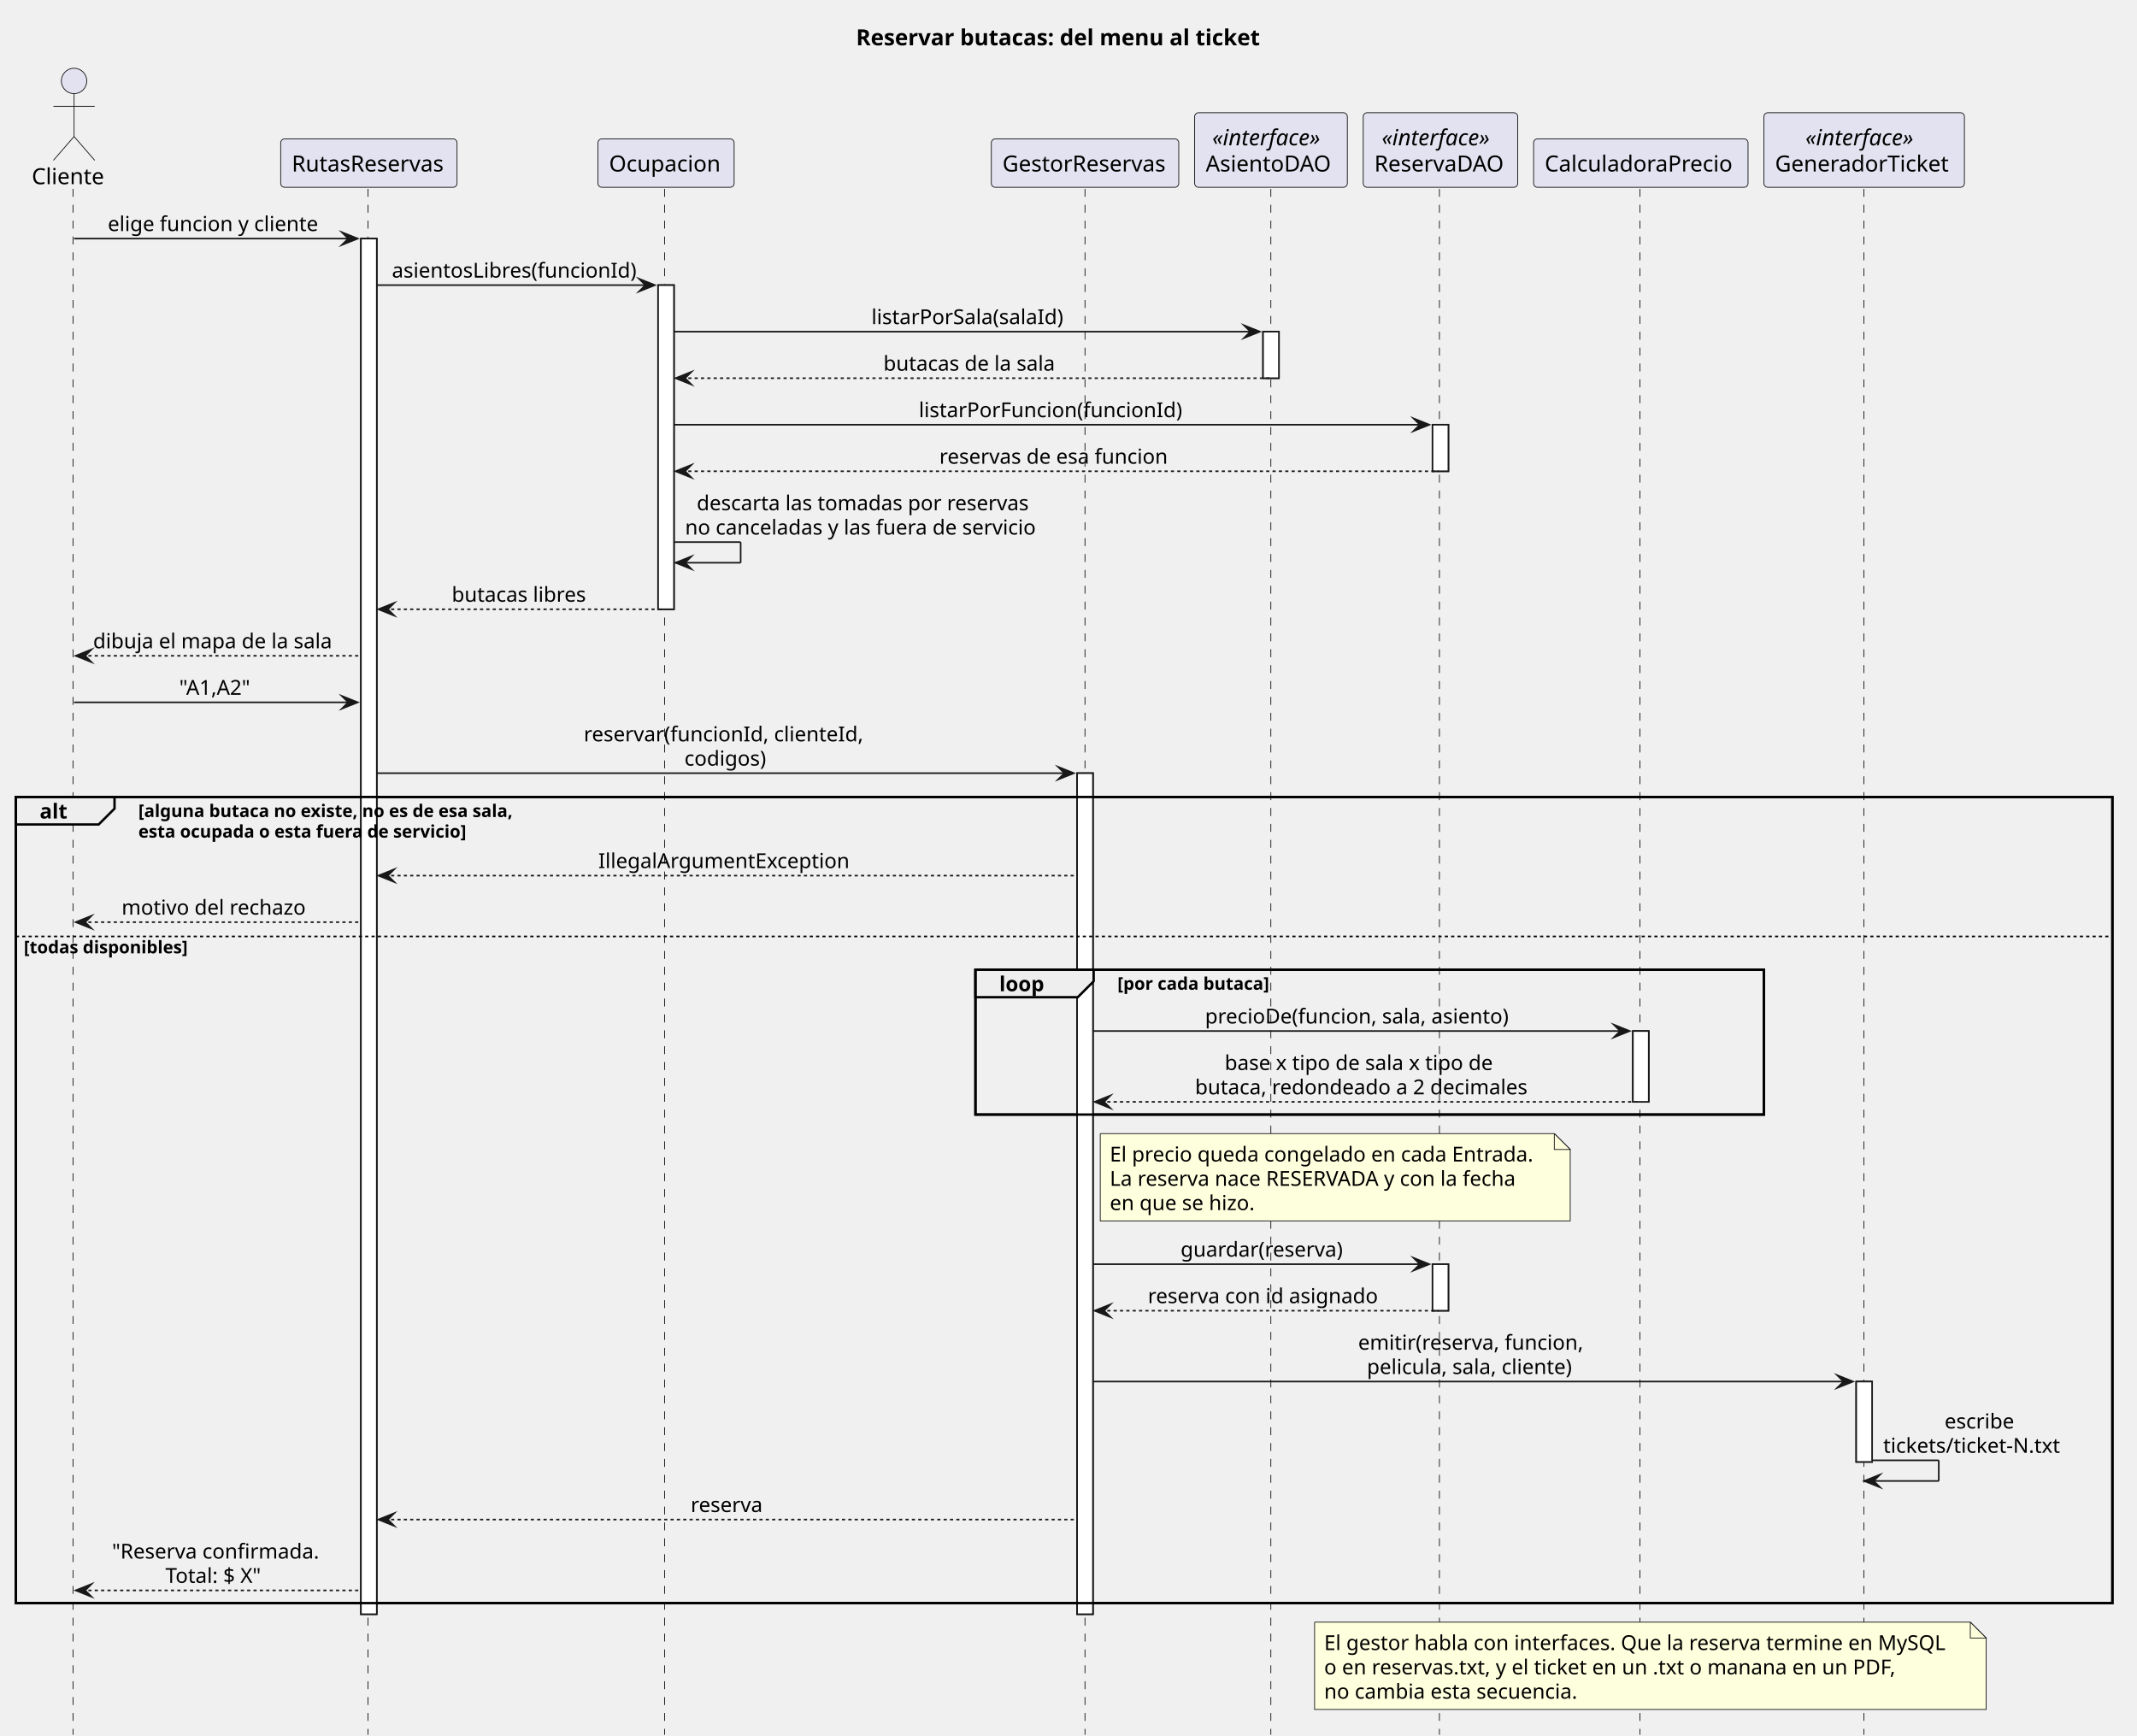
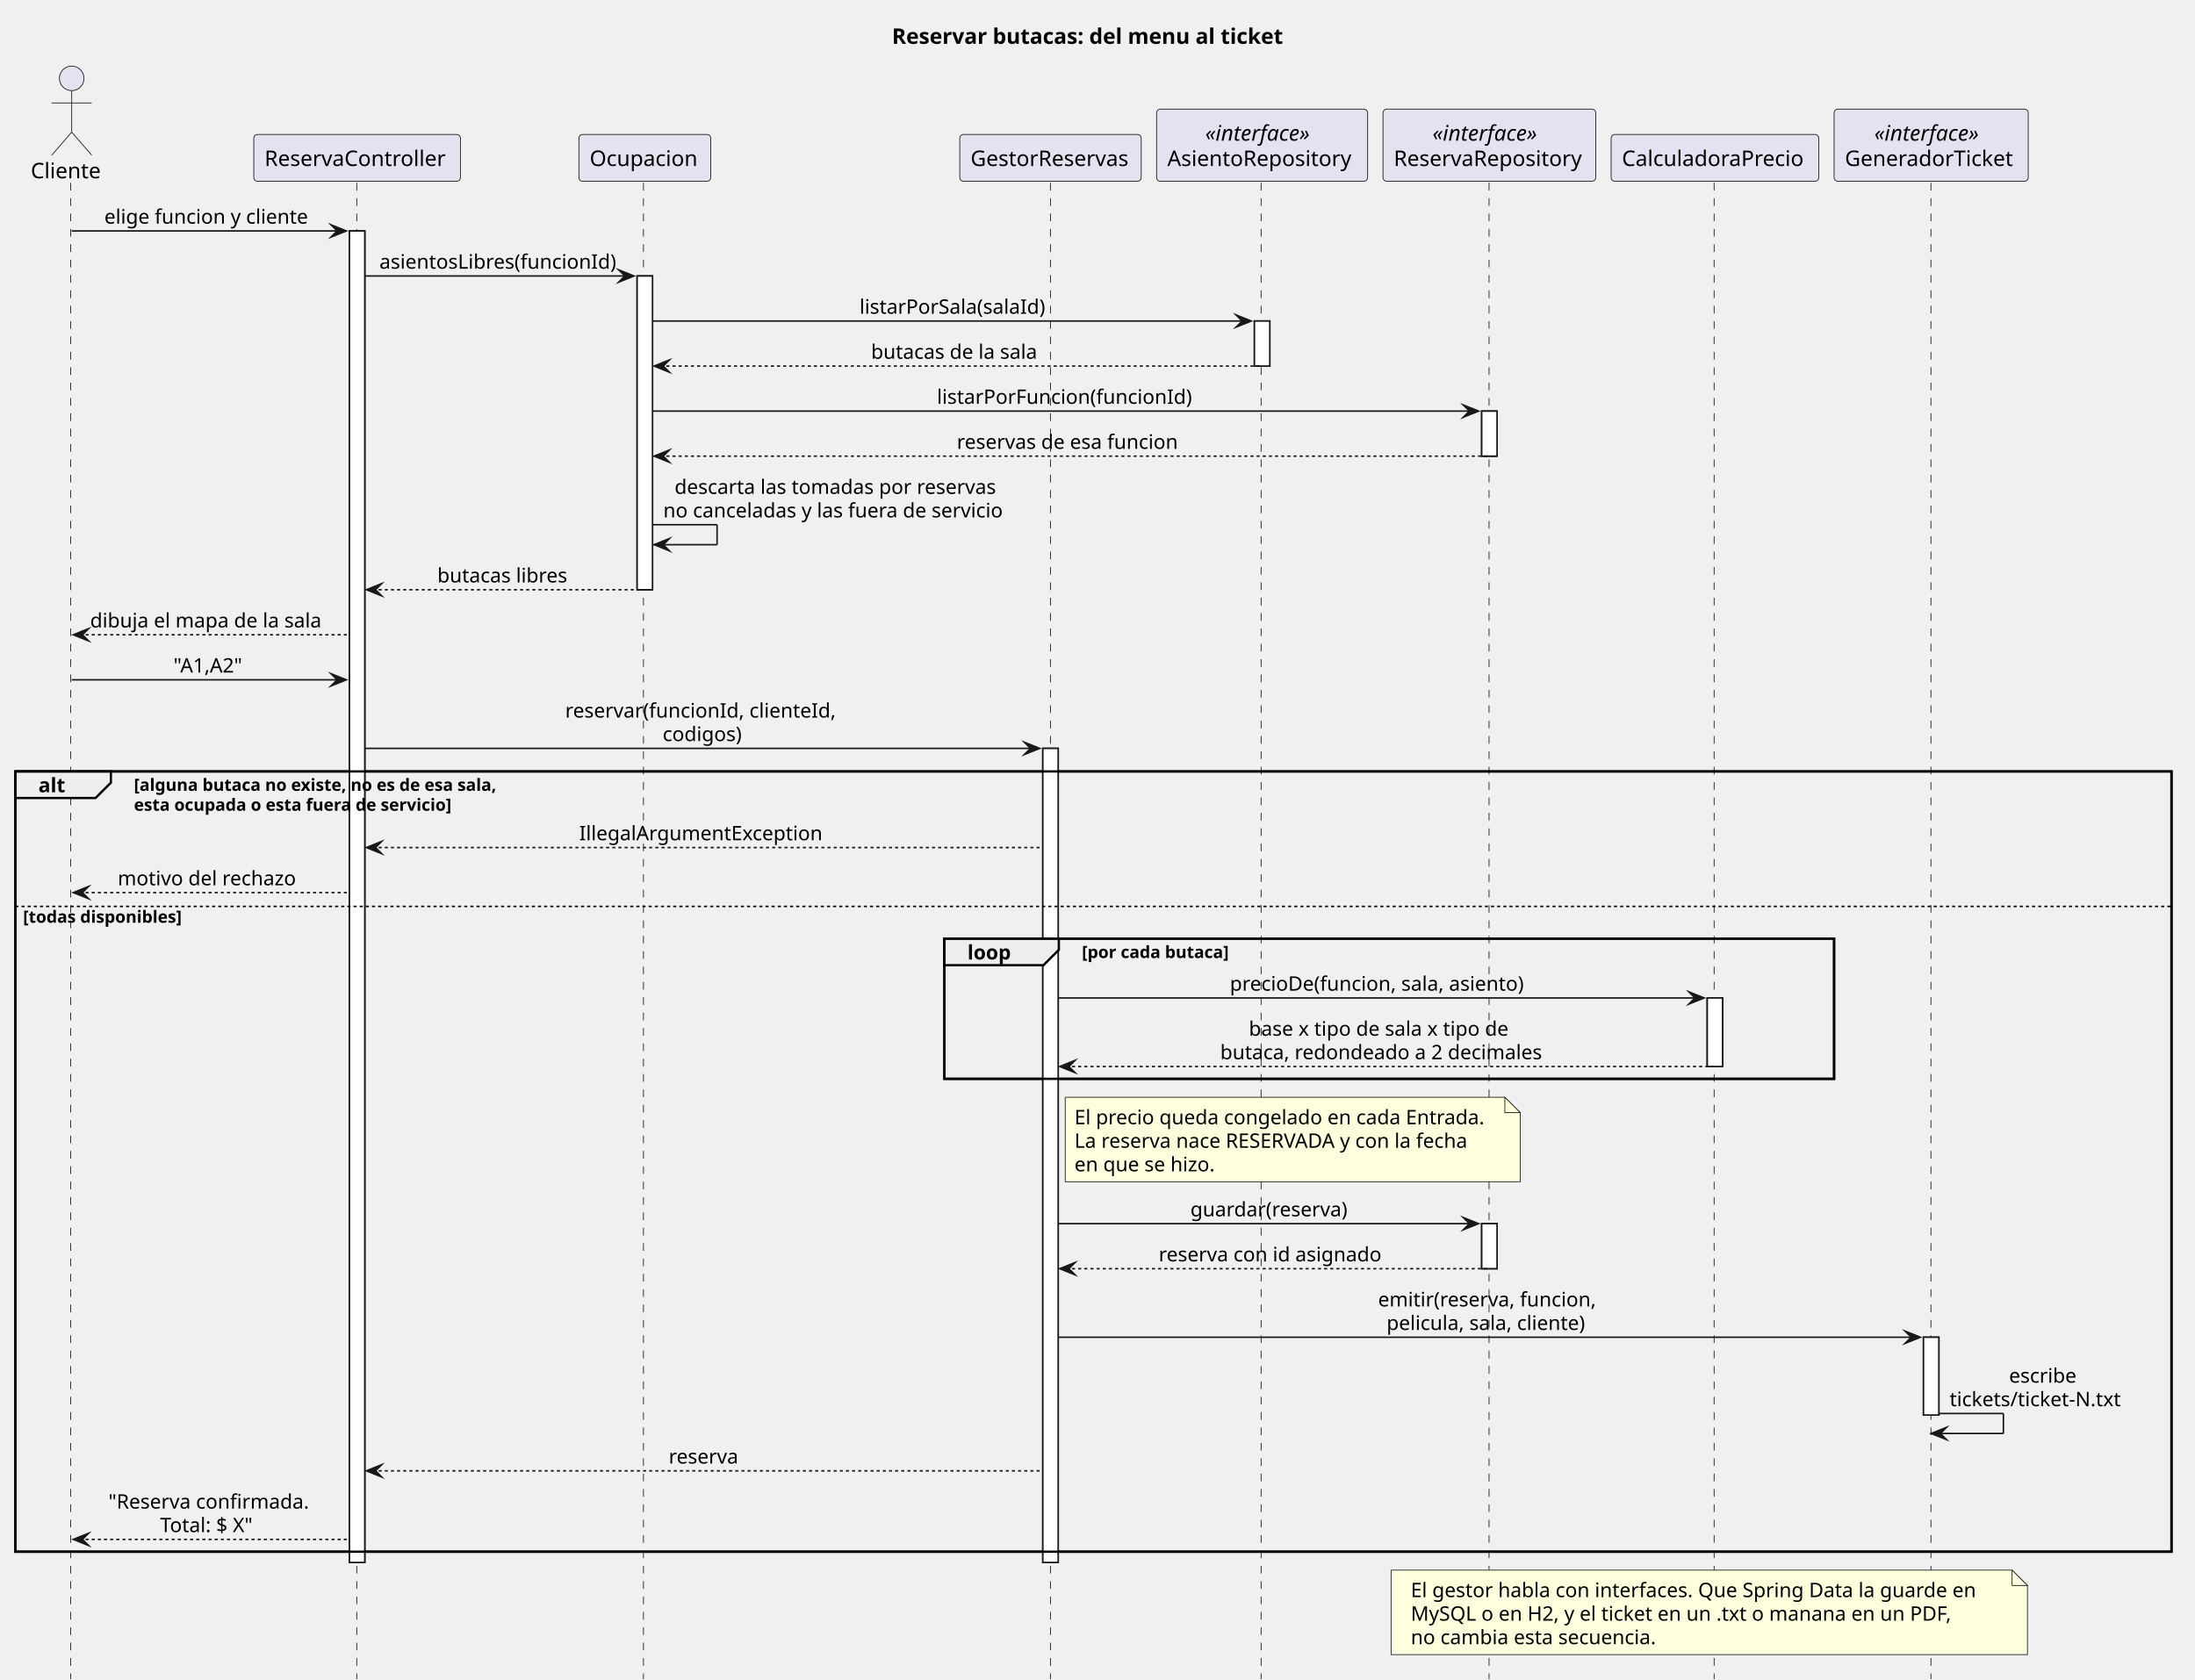
- <svg xmlns="http://www.w3.org/2000/svg" contentStyleType="text/css" data-diagram-type="SEQUENCE" height="1093px" preserveAspectRatio="none" style="width:1346px;height:1093px;background:#FFFFFF;" version="1.1" viewBox="0 0 1346 1093" width="1346px" zoomAndPan="magnify">
+ <svg xmlns="http://www.w3.org/2000/svg" contentStyleType="text/css" data-diagram-type="SEQUENCE" height="1093px" preserveAspectRatio="none" style="width:1428px;height:1093px;background:#FFFFFF;" version="1.1" viewBox="0 0 1428 1093" width="1428px" zoomAndPan="magnify">
  <defs />
  <g>
    <g class="title" data-source-line="1">
-       <text fill="#000000" font-family="sans-serif" font-size="14" font-weight="700" lengthAdjust="spacing" textLength="261.147" x="539.174" y="28.535">Reservar butacas: del menu al ticket</text>
+       <text fill="#000000" font-family="sans-serif" font-size="14" font-weight="700" lengthAdjust="spacing" textLength="261.147" x="580.278" y="28.535">Reservar butacas: del menu al ticket</text>
    </g>
    <g>
      <rect fill="#FFFFFF" height="866.492" style="stroke:#181818;stroke-width:1;" width="10" x="227.325" y="150.287" />
    </g>
    <g>
      <rect fill="#FFFFFF" height="204.174" style="stroke:#181818;stroke-width:1;" width="10" x="414.502" y="179.598" />
    </g>
    <g>
      <rect fill="#FFFFFF" height="529.766" style="stroke:#181818;stroke-width:1;" width="10" x="678.415" y="487.014" />
    </g>
    <g>
-       <rect fill="#FFFFFF" height="29.311" style="stroke:#181818;stroke-width:1;" width="10" x="795.534" y="208.908" />
-     </g>
-     <g>
-       <rect fill="#FFFFFF" height="29.311" style="stroke:#181818;stroke-width:1;" width="10" x="902.286" y="267.529" />
-     </g>
-     <g>
-       <rect fill="#FFFFFF" height="29.311" style="stroke:#181818;stroke-width:1;" width="10" x="902.286" y="796.295" />
-     </g>
-     <g>
-       <rect fill="#FFFFFF" height="44.621" style="stroke:#181818;stroke-width:1;" width="10" x="1028.473" y="649.432" />
-     </g>
-     <g>
-       <rect fill="#FFFFFF" height="50.621" style="stroke:#181818;stroke-width:1;" width="10" x="1169.149" y="870.227" />
-     </g>
-     <rect fill="none" height="507.766" style="stroke:#000000;stroke-width:1.5;" width="1320.494" x="10" y="502.014" />
-     <rect fill="none" height="91.242" style="stroke:#000000;stroke-width:1.5;" width="496.612" x="614.39" y="610.811" />
+       <rect fill="#FFFFFF" height="29.311" style="stroke:#181818;stroke-width:1;" width="10" x="816.086" y="208.908" />
+     </g>
+     <g>
+       <rect fill="#FFFFFF" height="29.311" style="stroke:#181818;stroke-width:1;" width="10" x="963.943" y="267.529" />
+     </g>
+     <g>
+       <rect fill="#FFFFFF" height="29.311" style="stroke:#181818;stroke-width:1;" width="10" x="963.943" y="796.295" />
+     </g>
+     <g>
+       <rect fill="#FFFFFF" height="44.621" style="stroke:#181818;stroke-width:1;" width="10" x="1110.682" y="649.432" />
+     </g>
+     <g>
+       <rect fill="#FFFFFF" height="50.621" style="stroke:#181818;stroke-width:1;" width="10" x="1251.358" y="870.227" />
+     </g>
+     <rect fill="none" height="507.766" style="stroke:#000000;stroke-width:1.5;" width="1402.703" x="10" y="502.014" />
+     <rect fill="none" height="91.242" style="stroke:#000000;stroke-width:1.5;" width="578.821" x="614.39" y="610.811" />
    <g class="participant-lifeline" data-entity-uid="part1" data-qualified-name="Cliente" data-source-line="6" id="part1-lifeline">
      <g>
        <rect fill="#000000" fill-opacity="0" height="973.734" width="8" x="42.652" y="118.977" />
        <line style="stroke:#181818;stroke-width:0.5;stroke-dasharray:5,5;" x1="46" x2="46" y1="118.977" y2="1092.711" />
      </g>
    </g>
    <g class="participant-lifeline" data-entity-uid="part2" data-qualified-name="UI" data-source-line="7" id="part2-lifeline">
      <g>
        <rect fill="#000000" fill-opacity="0" height="973.734" width="8" x="228.325" y="118.977" />
-         <line style="stroke:#181818;stroke-width:0.5;stroke-dasharray:5,5;" x1="231.787" x2="231.787" y1="118.977" y2="1092.711" />
+         <line style="stroke:#181818;stroke-width:0.5;stroke-dasharray:5,5;" x1="232.097" x2="232.097" y1="118.977" y2="1092.711" />
      </g>
    </g>
    <g class="participant-lifeline" data-entity-uid="part3" data-qualified-name="Ocupacion" data-source-line="8" id="part3-lifeline">
      <g>
        <rect fill="#000000" fill-opacity="0" height="973.734" width="8" x="415.502" y="118.977" />
        <line style="stroke:#181818;stroke-width:0.5;stroke-dasharray:5,5;" x1="418.61" x2="418.61" y1="118.977" y2="1092.711" />
      </g>
    </g>
    <g class="participant-lifeline" data-entity-uid="part4" data-qualified-name="Gestor" data-source-line="9" id="part4-lifeline">
      <g>
        <rect fill="#000000" fill-opacity="0" height="973.734" width="8" x="679.415" y="118.977" />
        <line style="stroke:#181818;stroke-width:0.5;stroke-dasharray:5,5;" x1="683.39" x2="683.39" y1="118.977" y2="1092.711" />
      </g>
    </g>
    <g class="participant-lifeline" data-entity-uid="part5" data-qualified-name="Asientos" data-source-line="10" id="part5-lifeline">
      <g>
-         <rect fill="#000000" fill-opacity="0" height="973.734" width="8" x="796.534" y="118.977" />
-         <line style="stroke:#181818;stroke-width:0.5;stroke-dasharray:5,5;" x1="800.439" x2="800.439" y1="118.977" y2="1092.711" />
+         <rect fill="#000000" fill-opacity="0" height="973.734" width="8" x="817.086" y="118.977" />
+         <line style="stroke:#181818;stroke-width:0.5;stroke-dasharray:5,5;" x1="820.439" x2="820.439" y1="118.977" y2="1092.711" />
      </g>
    </g>
    <g class="participant-lifeline" data-entity-uid="part6" data-qualified-name="DAO" data-source-line="11" id="part6-lifeline">
      <g>
-         <rect fill="#000000" fill-opacity="0" height="973.734" width="8" x="903.286" y="118.977" />
-         <line style="stroke:#181818;stroke-width:0.5;stroke-dasharray:5,5;" x1="906.628" x2="906.628" y1="118.977" y2="1092.711" />
+         <rect fill="#000000" fill-opacity="0" height="973.734" width="8" x="964.943" y="118.977" />
+         <line style="stroke:#181818;stroke-width:0.5;stroke-dasharray:5,5;" x1="968.732" x2="968.732" y1="118.977" y2="1092.711" />
      </g>
    </g>
    <g class="participant-lifeline" data-entity-uid="part7" data-qualified-name="Precio" data-source-line="12" id="part7-lifeline">
      <g>
-         <rect fill="#000000" fill-opacity="0" height="973.734" width="8" x="1029.473" y="118.977" />
-         <line style="stroke:#181818;stroke-width:0.5;stroke-dasharray:5,5;" x1="1032.944" x2="1032.944" y1="118.977" y2="1092.711" />
+         <rect fill="#000000" fill-opacity="0" height="973.734" width="8" x="1111.682" y="118.977" />
+         <line style="stroke:#181818;stroke-width:0.5;stroke-dasharray:5,5;" x1="1115.153" x2="1115.153" y1="118.977" y2="1092.711" />
      </g>
    </g>
    <g class="participant-lifeline" data-entity-uid="part8" data-qualified-name="Ticket" data-source-line="13" id="part8-lifeline">
      <g>
-         <rect fill="#000000" fill-opacity="0" height="973.734" width="8" x="1170.149" y="118.977" />
-         <line style="stroke:#181818;stroke-width:0.5;stroke-dasharray:5,5;" x1="1174.002" x2="1174.002" y1="118.977" y2="1092.711" />
+         <rect fill="#000000" fill-opacity="0" height="973.734" width="8" x="1252.358" y="118.977" />
+         <line style="stroke:#181818;stroke-width:0.5;stroke-dasharray:5,5;" x1="1256.211" x2="1256.211" y1="118.977" y2="1092.711" />
      </g>
    </g>
    <g class="participant participant-head" data-entity-uid="part1" data-qualified-name="Cliente" data-source-line="6" id="part1-head">
      <text fill="#000000" font-family="sans-serif" font-size="14" lengthAdjust="spacing" textLength="47.305" x="20" y="116.023">Cliente</text>
      <ellipse cx="46.652" cy="50.988" fill="#E2E2F0" rx="8" ry="8" style="stroke:#181818;stroke-width:0.5;" />
      <path d="M46.652,58.988 L46.652,85.988 M33.652,66.988 L59.652,66.988 M46.652,85.988 L33.652,100.988 M46.652,85.988 L59.652,100.988" fill="none" style="stroke:#181818;stroke-width:0.5;" />
    </g>
    <g class="participant participant-head" data-entity-uid="part2" data-qualified-name="UI" data-source-line="7" id="part2-head">
-       <rect fill="#E2E2F0" height="30.488" rx="2.5" ry="2.5" style="stroke:#181818;stroke-width:0.5;" width="111.077" x="176.787" y="87.488" />
-       <text fill="#000000" font-family="sans-serif" font-size="14" lengthAdjust="spacing" textLength="97.077" x="183.787" y="108.023">RutasReservas</text>
+       <rect fill="#E2E2F0" height="30.488" rx="2.5" ry="2.5" style="stroke:#181818;stroke-width:0.5;" width="134.456" x="165.097" y="87.488" />
+       <text fill="#000000" font-family="sans-serif" font-size="14" lengthAdjust="spacing" textLength="120.456" x="172.097" y="108.023">ReservaController</text>
    </g>
    <g class="participant participant-head" data-entity-uid="part3" data-qualified-name="Ocupacion" data-source-line="8" id="part3-head">
      <rect fill="#E2E2F0" height="30.488" rx="2.5" ry="2.5" style="stroke:#181818;stroke-width:0.5;" width="85.784" x="376.61" y="87.488" />
      <text fill="#000000" font-family="sans-serif" font-size="14" lengthAdjust="spacing" textLength="71.784" x="383.61" y="108.023">Ocupacion</text>
    </g>
    <g class="participant participant-head" data-entity-uid="part4" data-qualified-name="Gestor" data-source-line="9" id="part4-head">
      <rect fill="#E2E2F0" height="30.488" rx="2.5" ry="2.5" style="stroke:#181818;stroke-width:0.5;" width="118.05" x="624.39" y="87.488" />
      <text fill="#000000" font-family="sans-serif" font-size="14" lengthAdjust="spacing" textLength="104.05" x="631.39" y="108.023">GestorReservas</text>
    </g>
    <g class="participant participant-head" data-entity-uid="part5" data-qualified-name="Asientos" data-source-line="10" id="part5-head">
-       <rect fill="#E2E2F0" height="46.977" rx="2.5" ry="2.5" style="stroke:#181818;stroke-width:0.5;" width="96.189" x="752.439" y="71" />
-       <text fill="#000000" font-family="sans-serif" font-size="14" font-style="italic" lengthAdjust="spacing" textLength="74.019" x="763.524" y="91.535">«interface»</text>
-       <text fill="#000000" font-family="sans-serif" font-size="14" lengthAdjust="spacing" textLength="82.189" x="759.439" y="108.023">AsientoDAO</text>
+       <rect fill="#E2E2F0" height="46.977" rx="2.5" ry="2.5" style="stroke:#181818;stroke-width:0.5;" width="137.293" x="752.439" y="71" />
+       <text fill="#000000" font-family="sans-serif" font-size="14" font-style="italic" lengthAdjust="spacing" textLength="74.019" x="784.076" y="91.535">«interface»</text>
+       <text fill="#000000" font-family="sans-serif" font-size="14" lengthAdjust="spacing" textLength="123.293" x="759.439" y="108.023">AsientoRepository</text>
    </g>
    <g class="participant participant-head" data-entity-uid="part6" data-qualified-name="DAO" data-source-line="11" id="part6-head">
-       <rect fill="#E2E2F0" height="46.977" rx="2.5" ry="2.5" style="stroke:#181818;stroke-width:0.5;" width="97.316" x="858.628" y="71" />
-       <text fill="#000000" font-family="sans-serif" font-size="14" font-style="italic" lengthAdjust="spacing" textLength="74.019" x="870.276" y="91.535">«interface»</text>
-       <text fill="#000000" font-family="sans-serif" font-size="14" lengthAdjust="spacing" textLength="83.316" x="865.628" y="108.023">ReservaDAO</text>
+       <rect fill="#E2E2F0" height="46.977" rx="2.5" ry="2.5" style="stroke:#181818;stroke-width:0.5;" width="138.421" x="899.732" y="71" />
+       <text fill="#000000" font-family="sans-serif" font-size="14" font-style="italic" lengthAdjust="spacing" textLength="74.019" x="931.933" y="91.535">«interface»</text>
+       <text fill="#000000" font-family="sans-serif" font-size="14" lengthAdjust="spacing" textLength="124.421" x="906.732" y="108.023">ReservaRepository</text>
    </g>
    <g class="participant participant-head" data-entity-uid="part7" data-qualified-name="Precio" data-source-line="12" id="part7-head">
-       <rect fill="#E2E2F0" height="30.488" rx="2.5" ry="2.5" style="stroke:#181818;stroke-width:0.5;" width="135.058" x="965.944" y="87.488" />
-       <text fill="#000000" font-family="sans-serif" font-size="14" lengthAdjust="spacing" textLength="121.058" x="972.944" y="108.023">CalculadoraPrecio</text>
+       <rect fill="#E2E2F0" height="30.488" rx="2.5" ry="2.5" style="stroke:#181818;stroke-width:0.5;" width="135.058" x="1048.153" y="87.488" />
+       <text fill="#000000" font-family="sans-serif" font-size="14" lengthAdjust="spacing" textLength="121.058" x="1055.153" y="108.023">CalculadoraPrecio</text>
    </g>
    <g class="participant participant-head" data-entity-uid="part8" data-qualified-name="Ticket" data-source-line="13" id="part8-head">
-       <rect fill="#E2E2F0" height="46.977" rx="2.5" ry="2.5" style="stroke:#181818;stroke-width:0.5;" width="126.294" x="1111.002" y="71" />
-       <text fill="#000000" font-family="sans-serif" font-size="14" font-style="italic" lengthAdjust="spacing" textLength="74.019" x="1137.139" y="91.535">«interface»</text>
-       <text fill="#000000" font-family="sans-serif" font-size="14" lengthAdjust="spacing" textLength="112.294" x="1118.002" y="108.023">GeneradorTicket</text>
+       <rect fill="#E2E2F0" height="46.977" rx="2.5" ry="2.5" style="stroke:#181818;stroke-width:0.5;" width="126.294" x="1193.211" y="71" />
+       <text fill="#000000" font-family="sans-serif" font-size="14" font-style="italic" lengthAdjust="spacing" textLength="74.019" x="1219.348" y="91.535">«interface»</text>
+       <text fill="#000000" font-family="sans-serif" font-size="14" lengthAdjust="spacing" textLength="112.294" x="1200.211" y="108.023">GeneradorTicket</text>
    </g>
    <g>
      <rect fill="#FFFFFF" height="866.492" style="stroke:#181818;stroke-width:1;" width="10" x="227.325" y="150.287" />
    </g>
    <g>
      <rect fill="#FFFFFF" height="204.174" style="stroke:#181818;stroke-width:1;" width="10" x="414.502" y="179.598" />
    </g>
    <g>
      <rect fill="#FFFFFF" height="529.766" style="stroke:#181818;stroke-width:1;" width="10" x="678.415" y="487.014" />
    </g>
    <g>
-       <rect fill="#FFFFFF" height="29.311" style="stroke:#181818;stroke-width:1;" width="10" x="795.534" y="208.908" />
-     </g>
-     <g>
-       <rect fill="#FFFFFF" height="29.311" style="stroke:#181818;stroke-width:1;" width="10" x="902.286" y="267.529" />
-     </g>
-     <g>
-       <rect fill="#FFFFFF" height="29.311" style="stroke:#181818;stroke-width:1;" width="10" x="902.286" y="796.295" />
-     </g>
-     <g>
-       <rect fill="#FFFFFF" height="44.621" style="stroke:#181818;stroke-width:1;" width="10" x="1028.473" y="649.432" />
-     </g>
-     <g>
-       <rect fill="#FFFFFF" height="50.621" style="stroke:#181818;stroke-width:1;" width="10" x="1169.149" y="870.227" />
+       <rect fill="#FFFFFF" height="29.311" style="stroke:#181818;stroke-width:1;" width="10" x="816.086" y="208.908" />
+     </g>
+     <g>
+       <rect fill="#FFFFFF" height="29.311" style="stroke:#181818;stroke-width:1;" width="10" x="963.943" y="267.529" />
+     </g>
+     <g>
+       <rect fill="#FFFFFF" height="29.311" style="stroke:#181818;stroke-width:1;" width="10" x="963.943" y="796.295" />
+     </g>
+     <g>
+       <rect fill="#FFFFFF" height="44.621" style="stroke:#181818;stroke-width:1;" width="10" x="1110.682" y="649.432" />
+     </g>
+     <g>
+       <rect fill="#FFFFFF" height="50.621" style="stroke:#181818;stroke-width:1;" width="10" x="1251.358" y="870.227" />
    </g>
    <g class="message" data-entity-1="part1" data-entity-2="part2" data-source-line="15" id="msg1">
      <polygon fill="#181818" points="215.325,146.287,225.325,150.287,215.325,154.287,219.325,150.287" style="stroke:#181818;stroke-width:1;stroke-linejoin:miter;stroke-miterlimit:10;" />
      <line style="stroke:#181818;stroke-width:1;" x1="46.652" x2="221.325" y1="150.287" y2="150.287" />
      <text fill="#000000" font-family="sans-serif" font-size="13" lengthAdjust="spacing" textLength="138.214" x="67.882" y="145.545">elige funcion y cliente</text>
    </g>
    <g class="message" data-entity-1="part2" data-entity-2="part3" data-source-line="18" id="msg2">
      <polygon fill="#181818" points="402.502,175.598,412.502,179.598,402.502,183.598,406.502,179.598" style="stroke:#181818;stroke-width:1;stroke-linejoin:miter;stroke-miterlimit:10;" />
      <line style="stroke:#181818;stroke-width:1;" x1="237.325" x2="408.502" y1="179.598" y2="179.598" />
      <text fill="#000000" font-family="sans-serif" font-size="13" lengthAdjust="spacing" textLength="158.177" x="246.825" y="174.856">asientosLibres(funcionId)</text>
    </g>
    <g class="message" data-entity-1="part3" data-entity-2="part5" data-source-line="20" id="msg3">
-       <polygon fill="#181818" points="783.534,204.908,793.534,208.908,783.534,212.908,787.534,208.908" style="stroke:#181818;stroke-width:1;stroke-linejoin:miter;stroke-miterlimit:10;" />
-       <line style="stroke:#181818;stroke-width:1;" x1="424.502" x2="789.534" y1="208.908" y2="208.908" />
-       <text fill="#000000" font-family="sans-serif" font-size="13" lengthAdjust="spacing" textLength="122.237" x="548.9" y="204.166">listarPorSala(salaId)</text>
+       <polygon fill="#181818" points="804.086,204.908,814.086,208.908,804.086,212.908,808.086,208.908" style="stroke:#181818;stroke-width:1;stroke-linejoin:miter;stroke-miterlimit:10;" />
+       <line style="stroke:#181818;stroke-width:1;" x1="424.502" x2="810.086" y1="208.908" y2="208.908" />
+       <text fill="#000000" font-family="sans-serif" font-size="13" lengthAdjust="spacing" textLength="122.237" x="559.176" y="204.166">listarPorSala(salaId)</text>
    </g>
    <g class="message" data-entity-1="part5" data-entity-2="part3" data-source-line="22" id="msg4">
      <polygon fill="#181818" points="435.502,234.219,425.502,238.219,435.502,242.219,431.502,238.219" style="stroke:#181818;stroke-width:1;stroke-linejoin:miter;stroke-miterlimit:10;" />
-       <line style="stroke:#181818;stroke-width:1;stroke-dasharray:2,2;" x1="429.502" x2="799.534" y1="238.219" y2="238.219" />
-       <text fill="#000000" font-family="sans-serif" font-size="13" lengthAdjust="spacing" textLength="112.201" x="556.418" y="233.477">butacas de la sala</text>
+       <line style="stroke:#181818;stroke-width:1;stroke-dasharray:2,2;" x1="429.502" x2="820.086" y1="238.219" y2="238.219" />
+       <text fill="#000000" font-family="sans-serif" font-size="13" lengthAdjust="spacing" textLength="112.201" x="566.694" y="233.477">butacas de la sala</text>
    </g>
    <g class="message" data-entity-1="part3" data-entity-2="part6" data-source-line="24" id="msg5">
-       <polygon fill="#181818" points="890.286,263.529,900.286,267.529,890.286,271.529,894.286,267.529" style="stroke:#181818;stroke-width:1;stroke-linejoin:miter;stroke-miterlimit:10;" />
-       <line style="stroke:#181818;stroke-width:1;" x1="424.502" x2="896.286" y1="267.529" y2="267.529" />
-       <text fill="#000000" font-family="sans-serif" font-size="13" lengthAdjust="spacing" textLength="169.336" x="578.726" y="262.787">listarPorFuncion(funcionId)</text>
+       <polygon fill="#181818" points="951.943,263.529,961.943,267.529,951.943,271.529,955.943,267.529" style="stroke:#181818;stroke-width:1;stroke-linejoin:miter;stroke-miterlimit:10;" />
+       <line style="stroke:#181818;stroke-width:1;" x1="424.502" x2="957.943" y1="267.529" y2="267.529" />
+       <text fill="#000000" font-family="sans-serif" font-size="13" lengthAdjust="spacing" textLength="169.336" x="609.554" y="262.787">listarPorFuncion(funcionId)</text>
    </g>
    <g class="message" data-entity-1="part6" data-entity-2="part3" data-source-line="26" id="msg6">
      <polygon fill="#181818" points="435.502,292.84,425.502,296.84,435.502,300.84,431.502,296.84" style="stroke:#181818;stroke-width:1;stroke-linejoin:miter;stroke-miterlimit:10;" />
-       <line style="stroke:#181818;stroke-width:1;stroke-dasharray:2,2;" x1="429.502" x2="906.286" y1="296.84" y2="296.84" />
-       <text fill="#000000" font-family="sans-serif" font-size="13" lengthAdjust="spacing" textLength="148.484" x="591.652" y="292.098">reservas de esa funcion</text>
+       <line style="stroke:#181818;stroke-width:1;stroke-dasharray:2,2;" x1="429.502" x2="967.943" y1="296.84" y2="296.84" />
+       <text fill="#000000" font-family="sans-serif" font-size="13" lengthAdjust="spacing" textLength="148.484" x="622.481" y="292.098">reservas de esa funcion</text>
    </g>
    <g class="message" data-entity-1="part3" data-entity-2="part3" data-source-line="28" id="msg7">
      <line style="stroke:#181818;stroke-width:1;" x1="424.502" x2="466.502" y1="341.461" y2="341.461" />
      <line style="stroke:#181818;stroke-width:1;" x1="466.502" x2="466.502" y1="341.461" y2="354.461" />
      <line style="stroke:#181818;stroke-width:1;" x1="425.502" x2="466.502" y1="354.461" y2="354.461" />
      <polygon fill="#181818" points="435.502,350.461,425.502,354.461,435.502,358.461,431.502,354.461" style="stroke:#181818;stroke-width:1;stroke-linejoin:miter;stroke-miterlimit:10;" />
      <text fill="#000000" font-family="sans-serif" font-size="13" lengthAdjust="spacing" textLength="215.192" x="438.863" y="321.408">descarta las tomadas por reservas</text>
      <text fill="#000000" font-family="sans-serif" font-size="13" lengthAdjust="spacing" textLength="229.912" x="431.502" y="336.719">no canceladas y las fuera de servicio</text>
    </g>
    <g class="message" data-entity-1="part3" data-entity-2="part2" data-source-line="29" id="msg8">
      <polygon fill="#181818" points="248.325,379.772,238.325,383.772,248.325,387.772,244.325,383.772" style="stroke:#181818;stroke-width:1;stroke-linejoin:miter;stroke-miterlimit:10;" />
      <line style="stroke:#181818;stroke-width:1;stroke-dasharray:2,2;" x1="242.325" x2="418.502" y1="383.772" y2="383.772" />
      <text fill="#000000" font-family="sans-serif" font-size="13" lengthAdjust="spacing" textLength="87.756" x="284.536" y="379.029">butacas libres</text>
    </g>
    <g class="message" data-entity-1="part2" data-entity-2="part1" data-source-line="32" id="msg9">
      <polygon fill="#181818" points="57.652,409.082,47.652,413.082,57.652,417.082,53.652,413.082" style="stroke:#181818;stroke-width:1;stroke-linejoin:miter;stroke-miterlimit:10;" />
      <line style="stroke:#181818;stroke-width:1;stroke-dasharray:2,2;" x1="51.652" x2="226.325" y1="413.082" y2="413.082" />
      <text fill="#000000" font-family="sans-serif" font-size="13" lengthAdjust="spacing" textLength="156.673" x="58.652" y="408.34">dibuja el mapa de la sala</text>
    </g>
    <g class="message" data-entity-1="part1" data-entity-2="part2" data-source-line="33" id="msg10">
      <polygon fill="#181818" points="215.325,438.393,225.325,442.393,215.325,446.393,219.325,442.393" style="stroke:#181818;stroke-width:1;stroke-linejoin:miter;stroke-miterlimit:10;" />
      <line style="stroke:#181818;stroke-width:1;" x1="46.652" x2="221.325" y1="442.393" y2="442.393" />
      <text fill="#000000" font-family="sans-serif" font-size="13" lengthAdjust="spacing" textLength="48.204" x="112.887" y="437.65">"A1,A2"</text>
    </g>
    <g class="message" data-entity-1="part2" data-entity-2="part4" data-source-line="35" id="msg11">
      <polygon fill="#181818" points="666.415,483.014,676.415,487.014,666.415,491.014,670.415,487.014" style="stroke:#181818;stroke-width:1;stroke-linejoin:miter;stroke-miterlimit:10;" />
      <line style="stroke:#181818;stroke-width:1;" x1="237.325" x2="672.415" y1="487.014" y2="487.014" />
      <text fill="#000000" font-family="sans-serif" font-size="13" lengthAdjust="spacing" textLength="180.375" x="367.682" y="466.961">reservar(funcionId, clienteId,</text>
      <text fill="#000000" font-family="sans-serif" font-size="13" lengthAdjust="spacing" textLength="53.53" x="431.105" y="482.272">codigos)</text>
    </g>
    <path d="M10,502.014 L72.139,502.014 L72.139,509.324 L62.139,519.324 L10,519.324 L10,502.014" fill="#EEEEEE" style="stroke:#000000;stroke-width:1.5;" />
-     <rect fill="none" height="507.766" style="stroke:#000000;stroke-width:1.5;" width="1320.494" x="10" y="502.014" />
+     <rect fill="none" height="507.766" style="stroke:#000000;stroke-width:1.5;" width="1402.703" x="10" y="502.014" />
    <text fill="#000000" font-family="sans-serif" font-size="13" font-weight="700" lengthAdjust="spacing" textLength="17.139" x="25" y="515.582">alt</text>
    <text fill="#000000" font-family="sans-serif" font-size="11" font-weight="700" lengthAdjust="spacing" textLength="244.895" x="87.139" y="514.648">[alguna butaca no existe, no es de esa sala,</text>
    <text fill="#000000" font-family="sans-serif" font-size="11" font-weight="700" lengthAdjust="spacing" textLength="215.306" x="87.139" y="527.604">esta ocupada o esta fuera de servicio]</text>
    <g class="message" data-entity-1="part4" data-entity-2="part2" data-source-line="39" id="msg12">
      <polygon fill="#181818" points="248.325,547.545,238.325,551.545,248.325,555.545,244.325,551.545" style="stroke:#181818;stroke-width:1;stroke-linejoin:miter;stroke-miterlimit:10;" />
      <line style="stroke:#181818;stroke-width:1;stroke-dasharray:2,2;" x1="242.325" x2="677.415" y1="551.545" y2="551.545" />
      <text fill="#000000" font-family="sans-serif" font-size="13" lengthAdjust="spacing" textLength="162.094" x="376.823" y="546.803">IllegalArgumentException</text>
    </g>
    <g class="message" data-entity-1="part2" data-entity-2="part1" data-source-line="40" id="msg13">
      <polygon fill="#181818" points="57.652,576.856,47.652,580.856,57.652,584.856,53.652,580.856" style="stroke:#181818;stroke-width:1;stroke-linejoin:miter;stroke-miterlimit:10;" />
      <line style="stroke:#181818;stroke-width:1;stroke-dasharray:2,2;" x1="51.652" x2="226.325" y1="580.856" y2="580.856" />
      <text fill="#000000" font-family="sans-serif" font-size="13" lengthAdjust="spacing" textLength="120.77" x="76.603" y="576.113">motivo del rechazo</text>
    </g>
-     <line style="stroke:#000000;stroke-width:1;stroke-dasharray:2,2;" x1="10" x2="1330.494" y1="589.856" y2="589.856" />
+     <line style="stroke:#000000;stroke-width:1;stroke-dasharray:2,2;" x1="10" x2="1412.703" y1="589.856" y2="589.856" />
    <text fill="#000000" font-family="sans-serif" font-size="11" font-weight="700" lengthAdjust="spacing" textLength="108.969" x="15" y="600.49">[todas disponibles]</text>
    <path d="M614.39,610.811 L688.836,610.811 L688.836,618.121 L678.836,628.121 L614.39,628.121 L614.39,610.811" fill="#EEEEEE" style="stroke:#000000;stroke-width:1.5;" />
-     <rect fill="none" height="91.242" style="stroke:#000000;stroke-width:1.5;" width="496.612" x="614.39" y="610.811" />
+     <rect fill="none" height="91.242" style="stroke:#000000;stroke-width:1.5;" width="578.821" x="614.39" y="610.811" />
    <text fill="#000000" font-family="sans-serif" font-size="13" font-weight="700" lengthAdjust="spacing" textLength="29.447" x="629.39" y="624.379">loop</text>
    <text fill="#000000" font-family="sans-serif" font-size="11" font-weight="700" lengthAdjust="spacing" textLength="98.554" x="703.836" y="623.445">[por cada butaca]</text>
    <g class="message" data-entity-1="part4" data-entity-2="part7" data-source-line="43" id="msg14">
-       <polygon fill="#181818" points="1016.473,645.432,1026.473,649.432,1016.473,653.432,1020.473,649.432" style="stroke:#181818;stroke-width:1;stroke-linejoin:miter;stroke-miterlimit:10;" />
-       <line style="stroke:#181818;stroke-width:1;" x1="688.415" x2="1022.473" y1="649.432" y2="649.432" />
-       <text fill="#000000" font-family="sans-serif" font-size="13" lengthAdjust="spacing" textLength="198.885" x="759.001" y="644.689">precioDe(funcion, sala, asiento)</text>
+       <polygon fill="#181818" points="1098.682,645.432,1108.682,649.432,1098.682,653.432,1102.682,649.432" style="stroke:#181818;stroke-width:1;stroke-linejoin:miter;stroke-miterlimit:10;" />
+       <line style="stroke:#181818;stroke-width:1;" x1="688.415" x2="1104.682" y1="649.432" y2="649.432" />
+       <text fill="#000000" font-family="sans-serif" font-size="13" lengthAdjust="spacing" textLength="198.885" x="800.106" y="644.689">precioDe(funcion, sala, asiento)</text>
    </g>
    <g class="message" data-entity-1="part7" data-entity-2="part4" data-source-line="45" id="msg15">
      <polygon fill="#181818" points="699.415,690.053,689.415,694.053,699.415,698.053,695.415,694.053" style="stroke:#181818;stroke-width:1;stroke-linejoin:miter;stroke-miterlimit:10;" />
-       <line style="stroke:#181818;stroke-width:1;stroke-dasharray:2,2;" x1="693.415" x2="1032.473" y1="694.053" y2="694.053" />
-       <text fill="#000000" font-family="sans-serif" font-size="13" lengthAdjust="spacing" textLength="179.137" x="771.375" y="674">base x tipo de sala x tipo de</text>
-       <text fill="#000000" font-family="sans-serif" font-size="13" lengthAdjust="spacing" textLength="216.449" x="752.72" y="689.311">butaca, redondeado a 2 decimales</text>
+       <line style="stroke:#181818;stroke-width:1;stroke-dasharray:2,2;" x1="693.415" x2="1114.682" y1="694.053" y2="694.053" />
+       <text fill="#000000" font-family="sans-serif" font-size="13" lengthAdjust="spacing" textLength="179.137" x="812.48" y="674">base x tipo de sala x tipo de</text>
+       <text fill="#000000" font-family="sans-serif" font-size="13" lengthAdjust="spacing" textLength="216.449" x="793.824" y="689.311">butaca, redondeado a 2 decimales</text>
    </g>
    <path d="M693,714.053 L693,769.053 L989,769.053 L989,724.053 L979,714.053 L693,714.053" fill="#FEFFDD" style="stroke:#181818;stroke-width:0.5;" />
    <path d="M979,714.053 L979,724.053 L989,724.053 L979,714.053" fill="#FEFFDD" style="stroke:#181818;stroke-width:0.5;" />
    <text fill="#000000" font-family="sans-serif" font-size="13" lengthAdjust="spacing" textLength="275.107" x="699" y="731.621">El precio queda congelado en cada Entrada.</text>
    <text fill="#000000" font-family="sans-serif" font-size="13" lengthAdjust="spacing" textLength="265.789" x="699" y="746.932">La reserva nace RESERVADA y con la fecha</text>
    <text fill="#000000" font-family="sans-serif" font-size="13" lengthAdjust="spacing" textLength="96.389" x="699" y="762.242">en que se hizo.</text>
    <g class="message" data-entity-1="part4" data-entity-2="part6" data-source-line="55" id="msg16">
-       <polygon fill="#181818" points="890.286,792.295,900.286,796.295,890.286,800.295,894.286,796.295" style="stroke:#181818;stroke-width:1;stroke-linejoin:miter;stroke-miterlimit:10;" />
-       <line style="stroke:#181818;stroke-width:1;" x1="688.415" x2="896.286" y1="796.295" y2="796.295" />
-       <text fill="#000000" font-family="sans-serif" font-size="13" lengthAdjust="spacing" textLength="103.467" x="743.617" y="791.553">guardar(reserva)</text>
+       <polygon fill="#181818" points="951.943,792.295,961.943,796.295,951.943,800.295,955.943,796.295" style="stroke:#181818;stroke-width:1;stroke-linejoin:miter;stroke-miterlimit:10;" />
+       <line style="stroke:#181818;stroke-width:1;" x1="688.415" x2="957.943" y1="796.295" y2="796.295" />
+       <text fill="#000000" font-family="sans-serif" font-size="13" lengthAdjust="spacing" textLength="103.467" x="774.445" y="791.553">guardar(reserva)</text>
    </g>
    <g class="message" data-entity-1="part6" data-entity-2="part4" data-source-line="57" id="msg17">
      <polygon fill="#181818" points="699.415,821.606,689.415,825.606,699.415,829.606,695.415,825.606" style="stroke:#181818;stroke-width:1;stroke-linejoin:miter;stroke-miterlimit:10;" />
-       <line style="stroke:#181818;stroke-width:1;stroke-dasharray:2,2;" x1="693.415" x2="906.286" y1="825.606" y2="825.606" />
-       <text fill="#000000" font-family="sans-serif" font-size="13" lengthAdjust="spacing" textLength="149.735" x="722.983" y="820.863">reserva con id asignado</text>
+       <line style="stroke:#181818;stroke-width:1;stroke-dasharray:2,2;" x1="693.415" x2="967.943" y1="825.606" y2="825.606" />
+       <text fill="#000000" font-family="sans-serif" font-size="13" lengthAdjust="spacing" textLength="149.735" x="753.811" y="820.863">reserva con id asignado</text>
    </g>
    <g class="message" data-entity-1="part4" data-entity-2="part8" data-source-line="60" id="msg18">
-       <polygon fill="#181818" points="1157.149,866.227,1167.149,870.227,1157.149,874.227,1161.149,870.227" style="stroke:#181818;stroke-width:1;stroke-linejoin:miter;stroke-miterlimit:10;" />
-       <line style="stroke:#181818;stroke-width:1;" x1="688.415" x2="1163.149" y1="870.227" y2="870.227" />
-       <text fill="#000000" font-family="sans-serif" font-size="13" lengthAdjust="spacing" textLength="146.688" x="855.438" y="850.174">emitir(reserva, funcion,</text>
-       <text fill="#000000" font-family="sans-serif" font-size="13" lengthAdjust="spacing" textLength="135.618" x="860.973" y="865.484">pelicula, sala, cliente)</text>
+       <polygon fill="#181818" points="1239.358,866.227,1249.358,870.227,1239.358,874.227,1243.358,870.227" style="stroke:#181818;stroke-width:1;stroke-linejoin:miter;stroke-miterlimit:10;" />
+       <line style="stroke:#181818;stroke-width:1;" x1="688.415" x2="1245.358" y1="870.227" y2="870.227" />
+       <text fill="#000000" font-family="sans-serif" font-size="13" lengthAdjust="spacing" textLength="146.688" x="896.542" y="850.174">emitir(reserva, funcion,</text>
+       <text fill="#000000" font-family="sans-serif" font-size="13" lengthAdjust="spacing" textLength="135.618" x="902.077" y="865.484">pelicula, sala, cliente)</text>
    </g>
    <g class="message" data-entity-1="part8" data-entity-2="part8" data-source-line="62" id="msg19">
-       <line style="stroke:#181818;stroke-width:1;" x1="1179.149" x2="1221.149" y1="919.848" y2="919.848" />
-       <line style="stroke:#181818;stroke-width:1;" x1="1221.149" x2="1221.149" y1="919.848" y2="932.848" />
-       <line style="stroke:#181818;stroke-width:1;" x1="1174.149" x2="1221.149" y1="932.848" y2="932.848" />
-       <polygon fill="#181818" points="1184.149,928.848,1174.149,932.848,1184.149,936.848,1180.149,932.848" style="stroke:#181818;stroke-width:1;stroke-linejoin:miter;stroke-miterlimit:10;" />
-       <text fill="#000000" font-family="sans-serif" font-size="13" lengthAdjust="spacing" textLength="45.03" x="1224.806" y="899.795">escribe</text>
-       <text fill="#000000" font-family="sans-serif" font-size="13" lengthAdjust="spacing" textLength="122.345" x="1186.149" y="915.106">tickets/ticket-N.txt</text>
+       <line style="stroke:#181818;stroke-width:1;" x1="1261.358" x2="1303.358" y1="919.848" y2="919.848" />
+       <line style="stroke:#181818;stroke-width:1;" x1="1303.358" x2="1303.358" y1="919.848" y2="932.848" />
+       <line style="stroke:#181818;stroke-width:1;" x1="1256.358" x2="1303.358" y1="932.848" y2="932.848" />
+       <polygon fill="#181818" points="1266.358,928.848,1256.358,932.848,1266.358,936.848,1262.358,932.848" style="stroke:#181818;stroke-width:1;stroke-linejoin:miter;stroke-miterlimit:10;" />
+       <text fill="#000000" font-family="sans-serif" font-size="13" lengthAdjust="spacing" textLength="45.03" x="1307.015" y="899.795">escribe</text>
+       <text fill="#000000" font-family="sans-serif" font-size="13" lengthAdjust="spacing" textLength="122.345" x="1268.358" y="915.106">tickets/ticket-N.txt</text>
    </g>
    <g class="message" data-entity-1="part4" data-entity-2="part2" data-source-line="65" id="msg20">
      <polygon fill="#181818" points="248.325,953.158,238.325,957.158,248.325,961.158,244.325,957.158" style="stroke:#181818;stroke-width:1;stroke-linejoin:miter;stroke-miterlimit:10;" />
      <line style="stroke:#181818;stroke-width:1;stroke-dasharray:2,2;" x1="242.325" x2="677.415" y1="957.158" y2="957.158" />
      <text fill="#000000" font-family="sans-serif" font-size="13" lengthAdjust="spacing" textLength="45.659" x="435.041" y="952.416">reserva</text>
    </g>
    <g class="message" data-entity-1="part2" data-entity-2="part1" data-source-line="66" id="msg21">
      <polygon fill="#181818" points="57.652,997.779,47.652,1001.779,57.652,1005.779,53.652,1001.779" style="stroke:#181818;stroke-width:1;stroke-linejoin:miter;stroke-miterlimit:10;" />
      <line style="stroke:#181818;stroke-width:1;stroke-dasharray:2,2;" x1="51.652" x2="226.325" y1="1001.779" y2="1001.779" />
      <text fill="#000000" font-family="sans-serif" font-size="13" lengthAdjust="spacing" textLength="132.888" x="70.545" y="981.727">"Reserva confirmada.</text>
      <text fill="#000000" font-family="sans-serif" font-size="13" lengthAdjust="spacing" textLength="65.559" x="104.21" y="997.037">Total: $ X"</text>
    </g>
-     <path d="M828,1021.779 L828,1076.779 L1251,1076.779 L1251,1031.779 L1241,1021.779 L828,1021.779" fill="#FEFFDD" style="stroke:#181818;stroke-width:0.5;" />
-     <path d="M1241,1021.779 L1241,1031.779 L1251,1031.779 L1241,1021.779" fill="#FEFFDD" style="stroke:#181818;stroke-width:0.5;" />
-     <text fill="#000000" font-family="sans-serif" font-size="13" lengthAdjust="spacing" textLength="402.975" x="834" y="1039.348">El gestor habla con interfaces. Que la reserva termine en MySQL</text>
-     <text fill="#000000" font-family="sans-serif" font-size="13" lengthAdjust="spacing" textLength="378.257" x="834" y="1054.658">o en reservas.txt, y el ticket en un .txt o manana en un PDF,</text>
-     <text fill="#000000" font-family="sans-serif" font-size="13" lengthAdjust="spacing" textLength="165.014" x="834" y="1069.969">no cambia esta secuencia.</text>
+     <path d="M905,1021.779 L905,1076.779 L1319,1076.779 L1319,1031.779 L1309,1021.779 L905,1021.779" fill="#FEFFDD" style="stroke:#181818;stroke-width:0.5;" />
+     <path d="M1309,1021.779 L1309,1031.779 L1319,1031.779 L1309,1021.779" fill="#FEFFDD" style="stroke:#181818;stroke-width:0.5;" />
+     <text fill="#000000" font-family="sans-serif" font-size="13" lengthAdjust="spacing" textLength="380.155" x="917.809" y="1039.348">El gestor habla con interfaces. Que Spring Data la guarde en</text>
+     <text fill="#000000" font-family="sans-serif" font-size="13" lengthAdjust="spacing" textLength="368.069" x="917.809" y="1054.658">MySQL o en H2, y el ticket en un .txt o manana en un PDF,</text>
+     <text fill="#000000" font-family="sans-serif" font-size="13" lengthAdjust="spacing" textLength="165.014" x="917.809" y="1069.969">no cambia esta secuencia.</text>
  </g>
</svg>
